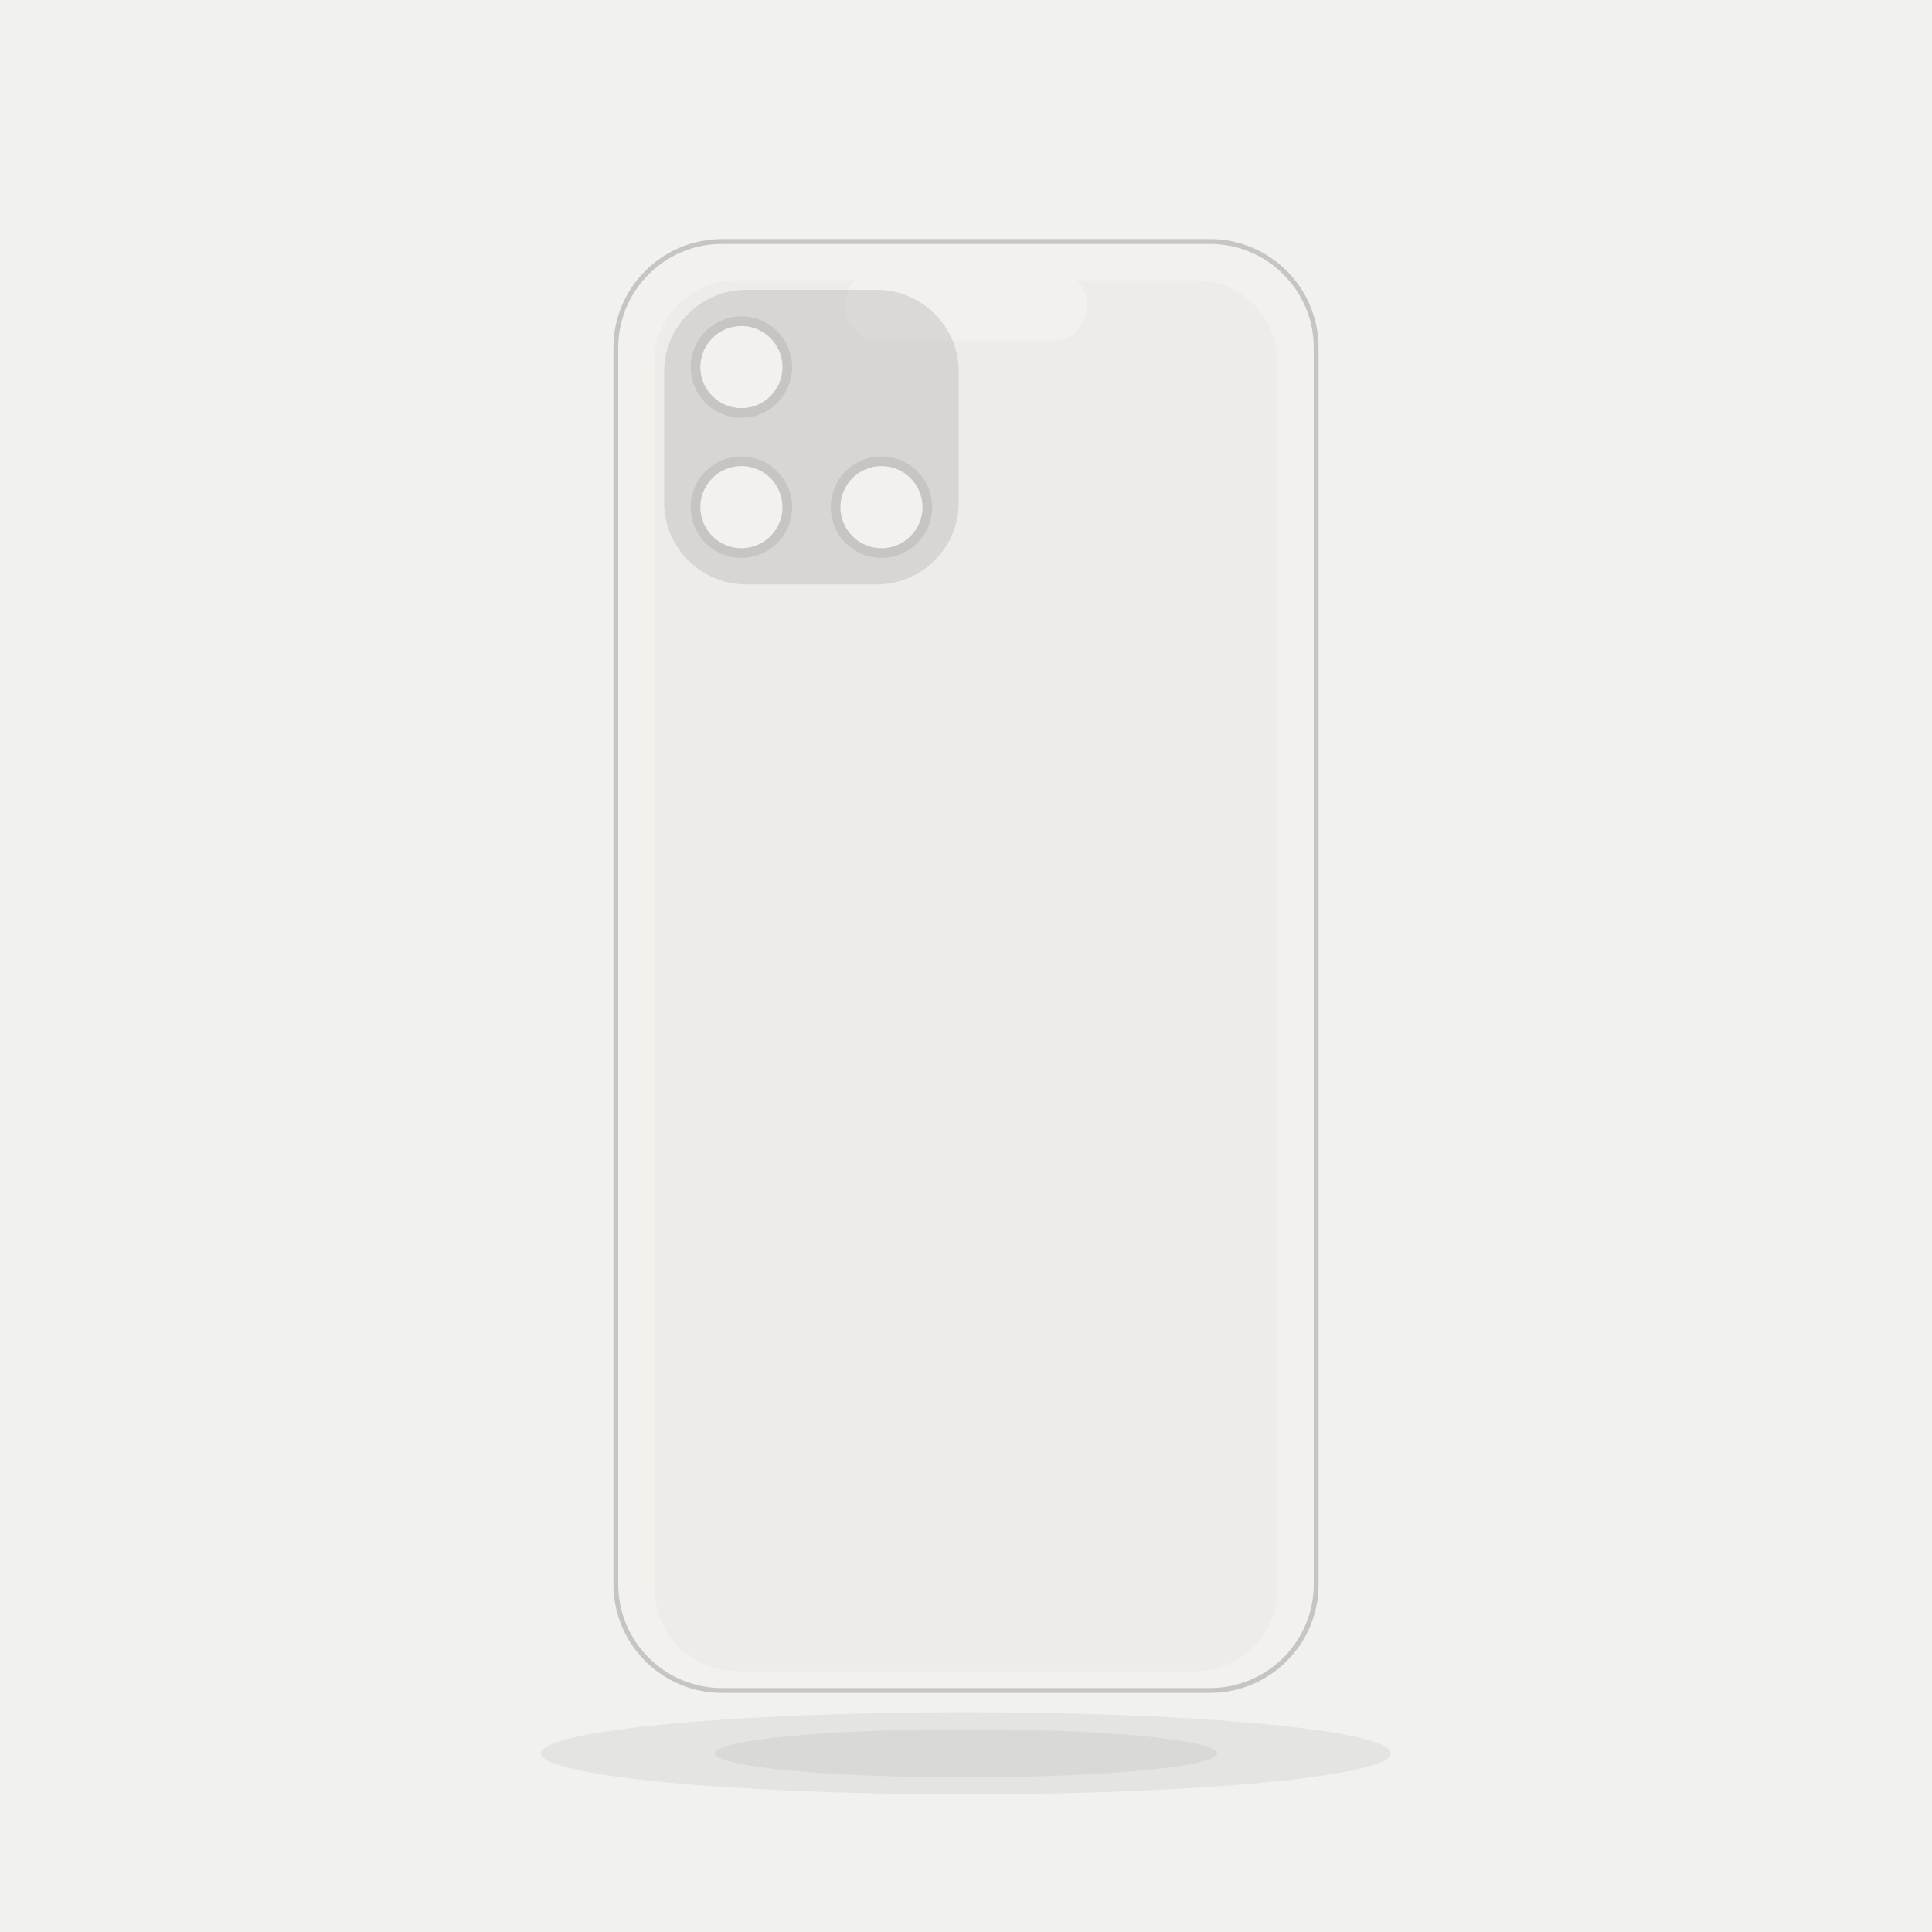
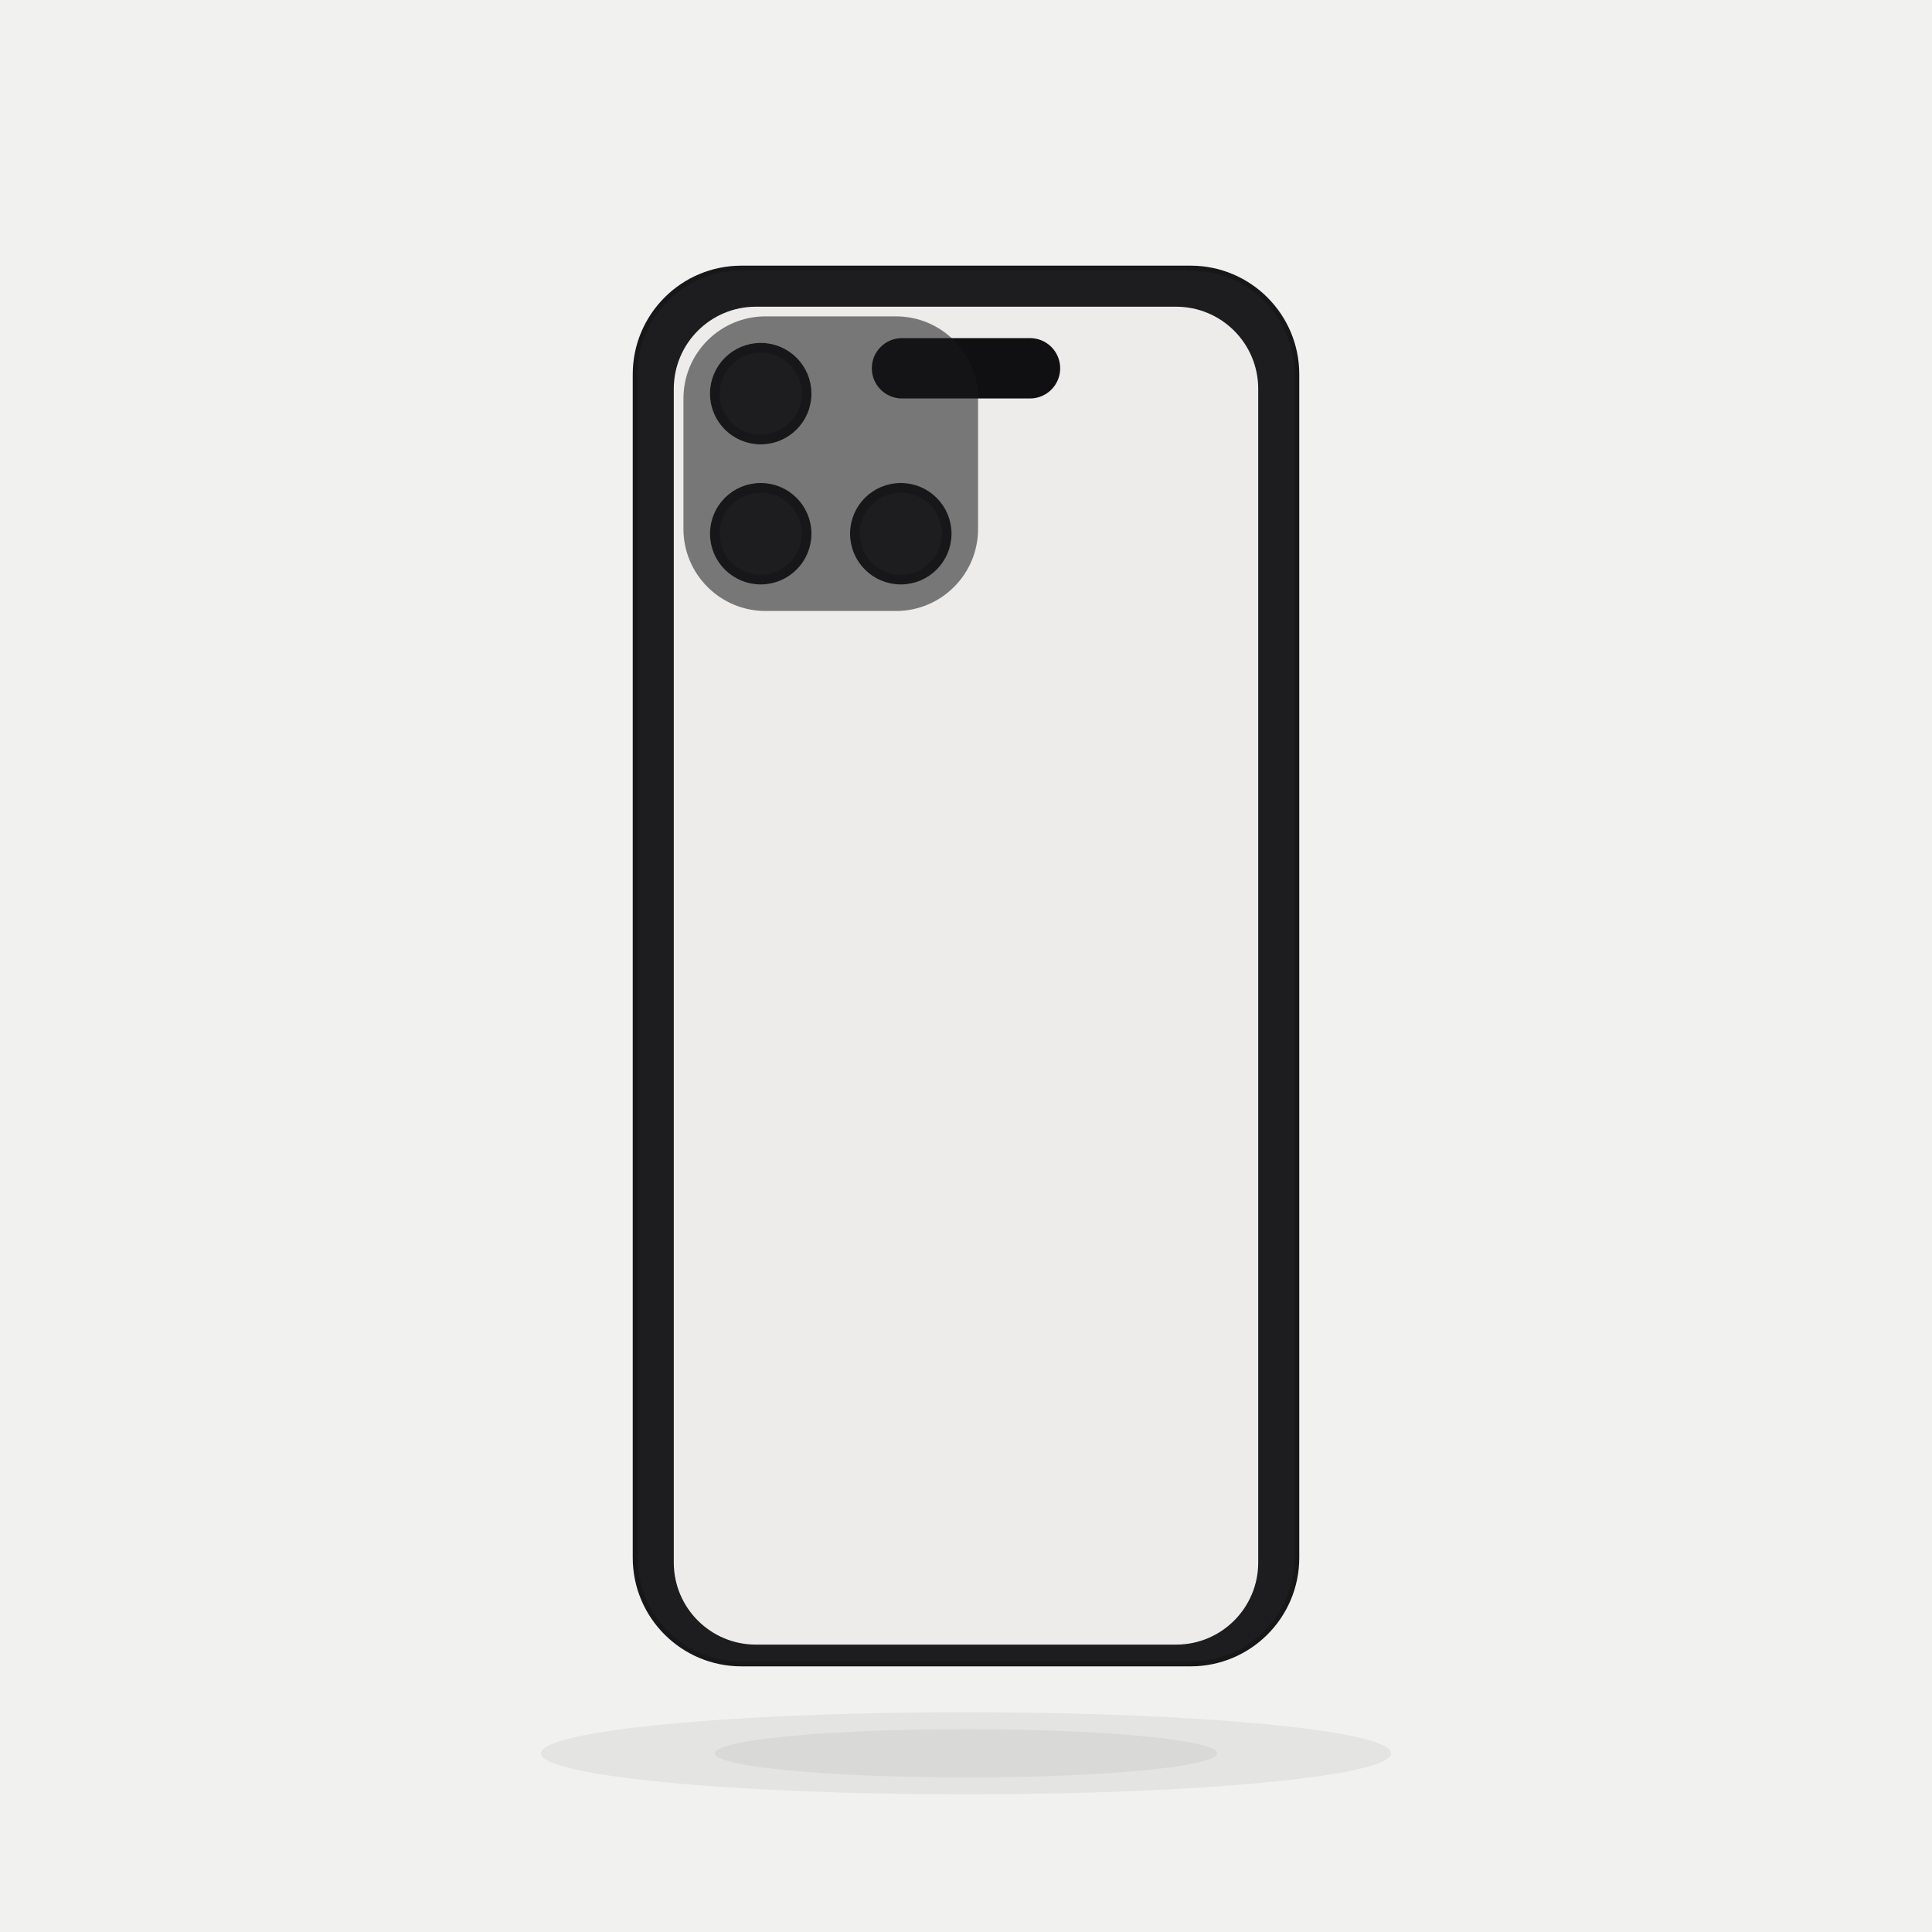
- <svg xmlns="http://www.w3.org/2000/svg" viewBox="0 0 800 800" width="800" height="800" role="img" aria-label="iPhone 13 Pro Max 128 GB">
+ <svg xmlns="http://www.w3.org/2000/svg" viewBox="0 0 800 800" width="800" height="800" role="img" aria-label="iPhone 14 Pro 128 GB">
  <rect width="800" height="800" fill="#F1F1F0" />
  <ellipse cx="400" cy="726" rx="176" ry="17" fill="#000" opacity=".055" />
  <ellipse cx="400" cy="726" rx="104" ry="10" fill="#000" opacity=".05" />
-   <rect x="255.0" y="100.0" width="290" height="600" rx="44" fill="#F2F1ED" stroke="#C6C5C2" stroke-width="2" />
-   <rect x="271.0" y="116.0" width="258" height="576" rx="34" fill="#EDECEA" />
-   <rect x="350" y="112.0" width="100" height="29" rx="14" fill="#F2F1ED" />
-   <rect x="275.0" y="120.0" width="122" height="122" rx="34" fill="#C6C5C2" opacity=".55" />
-   <circle cx="307.0" cy="152.0" r="19" fill="#F2F1ED" stroke="#C6C5C2" stroke-width="4" />
-   <circle cx="307.0" cy="210.0" r="19" fill="#F2F1ED" stroke="#C6C5C2" stroke-width="4" />
-   <circle cx="365.0" cy="210.0" r="19" fill="#F2F1ED" stroke="#C6C5C2" stroke-width="4" />
+   <rect x="263.0" y="111.0" width="274" height="578" rx="44" fill="#1D1D1F" stroke="#171719" stroke-width="2" />
+   <rect x="279.0" y="127.0" width="242" height="554" rx="34" fill="#EDECEA" />
+   <rect x="361" y="140.0" width="78" height="25" rx="12.5" fill="#101012" />
+   <rect x="283.0" y="131.0" width="122" height="122" rx="34" fill="#171719" opacity=".55" />
+   <circle cx="315.0" cy="163.0" r="19" fill="#1D1D1F" stroke="#171719" stroke-width="4" />
+   <circle cx="315.0" cy="221.0" r="19" fill="#1D1D1F" stroke="#171719" stroke-width="4" />
+   <circle cx="373.0" cy="221.0" r="19" fill="#1D1D1F" stroke="#171719" stroke-width="4" />
</svg>
